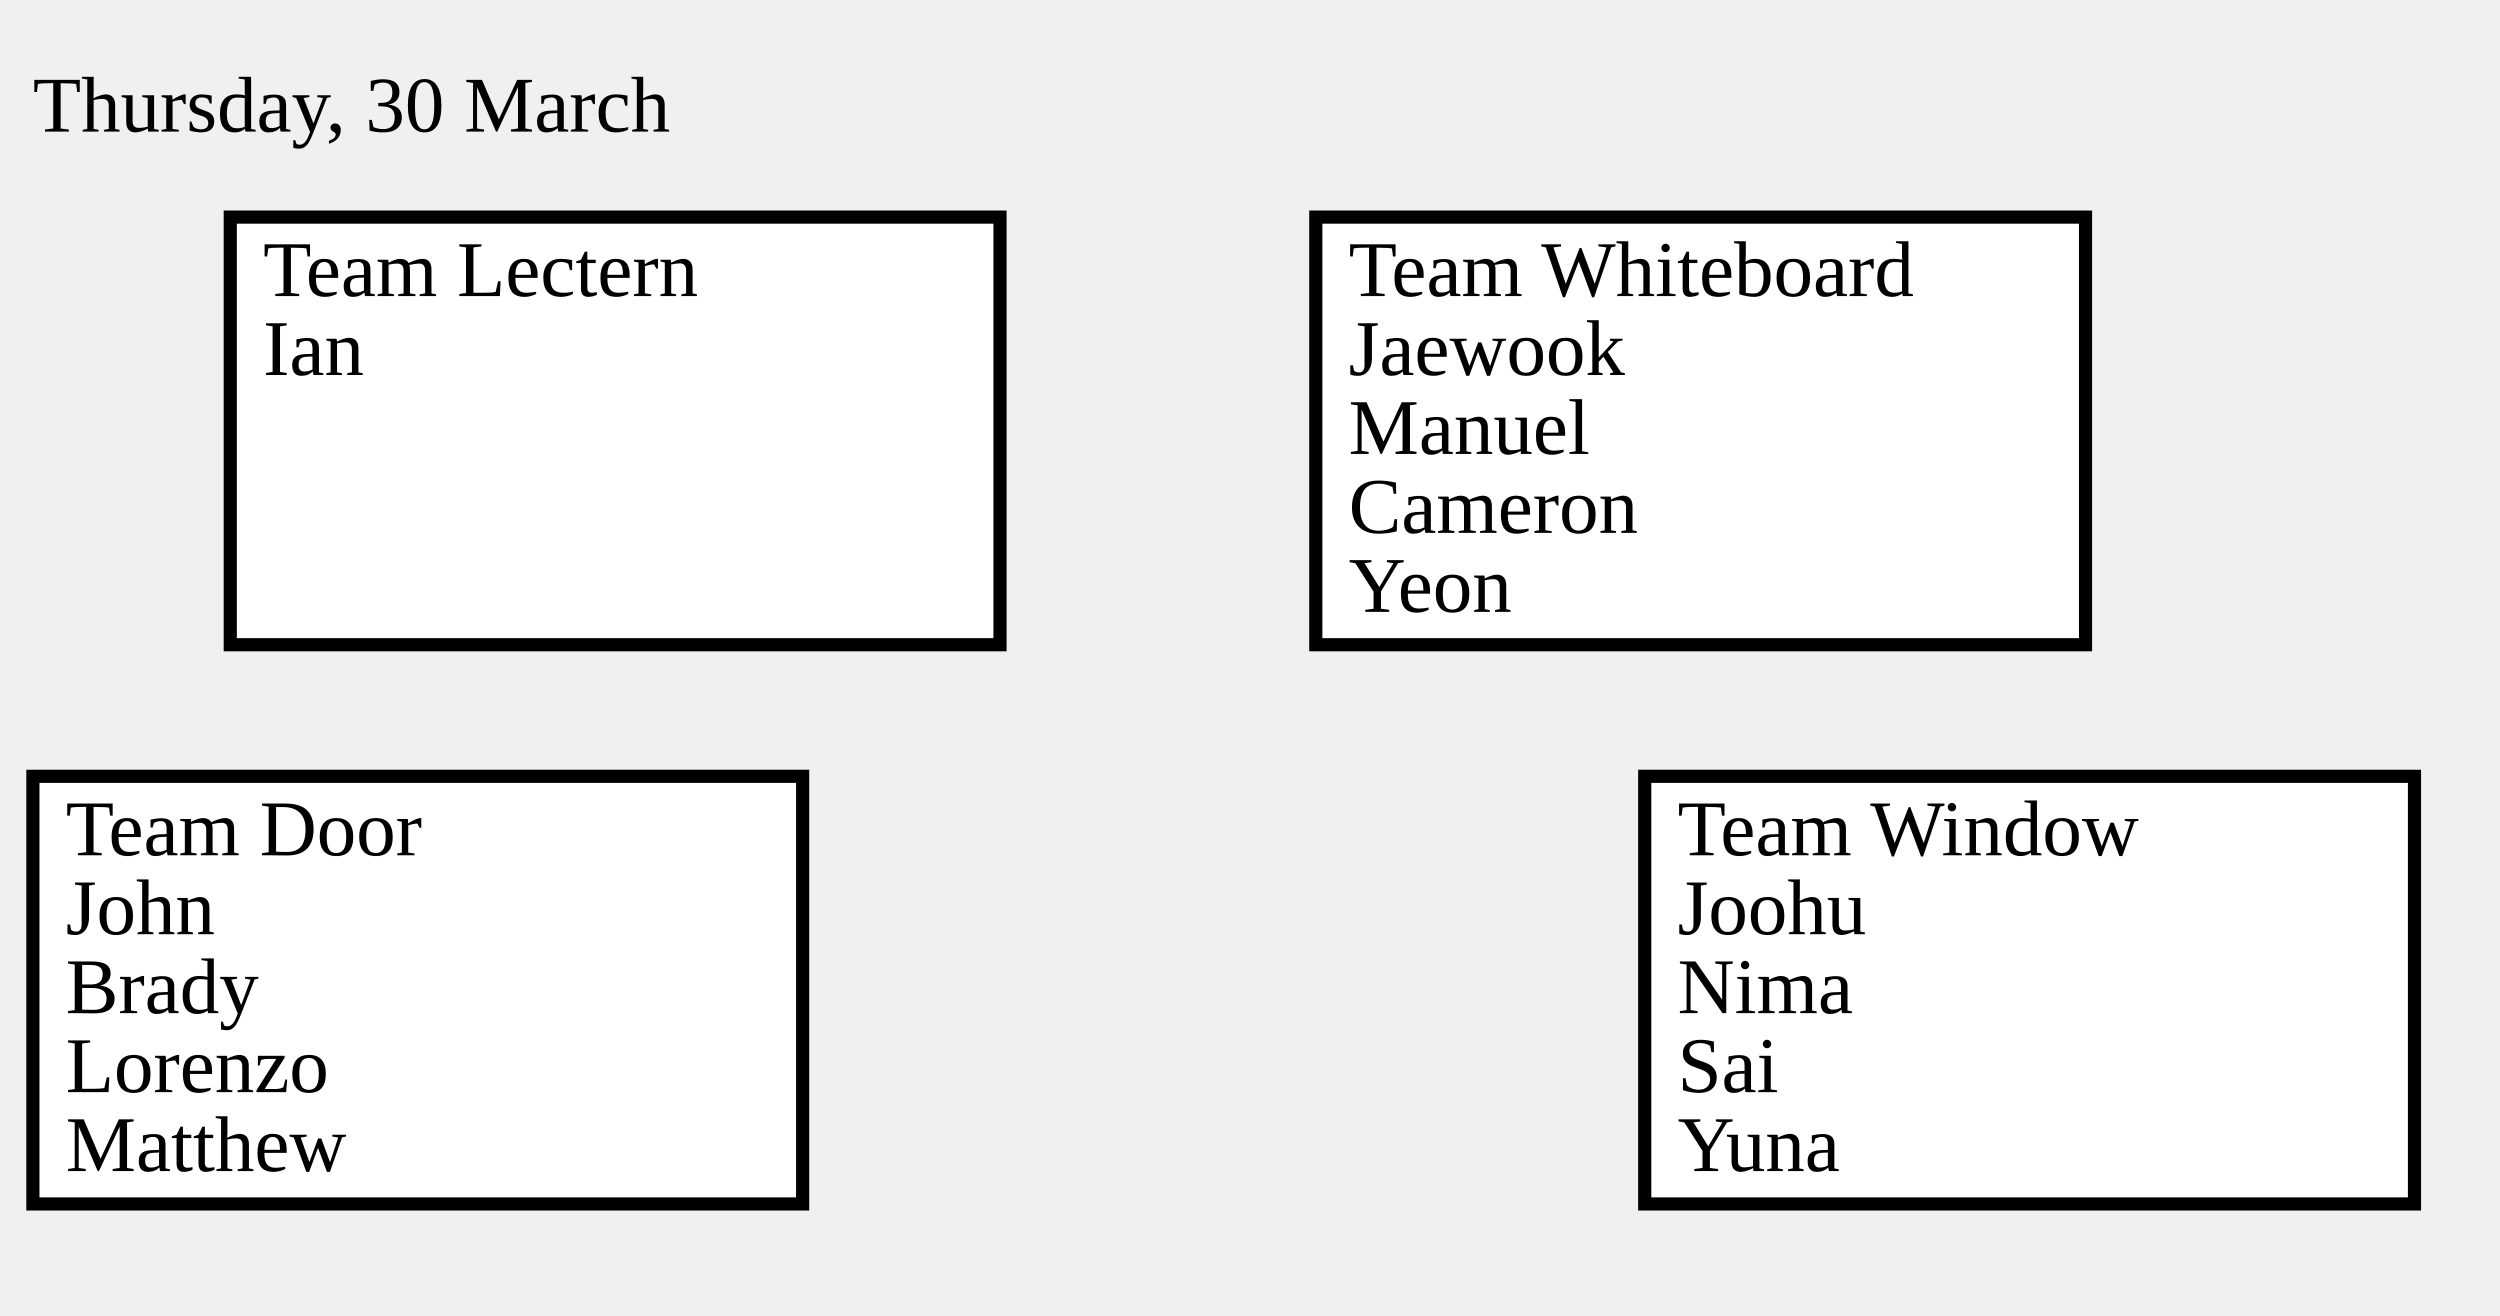
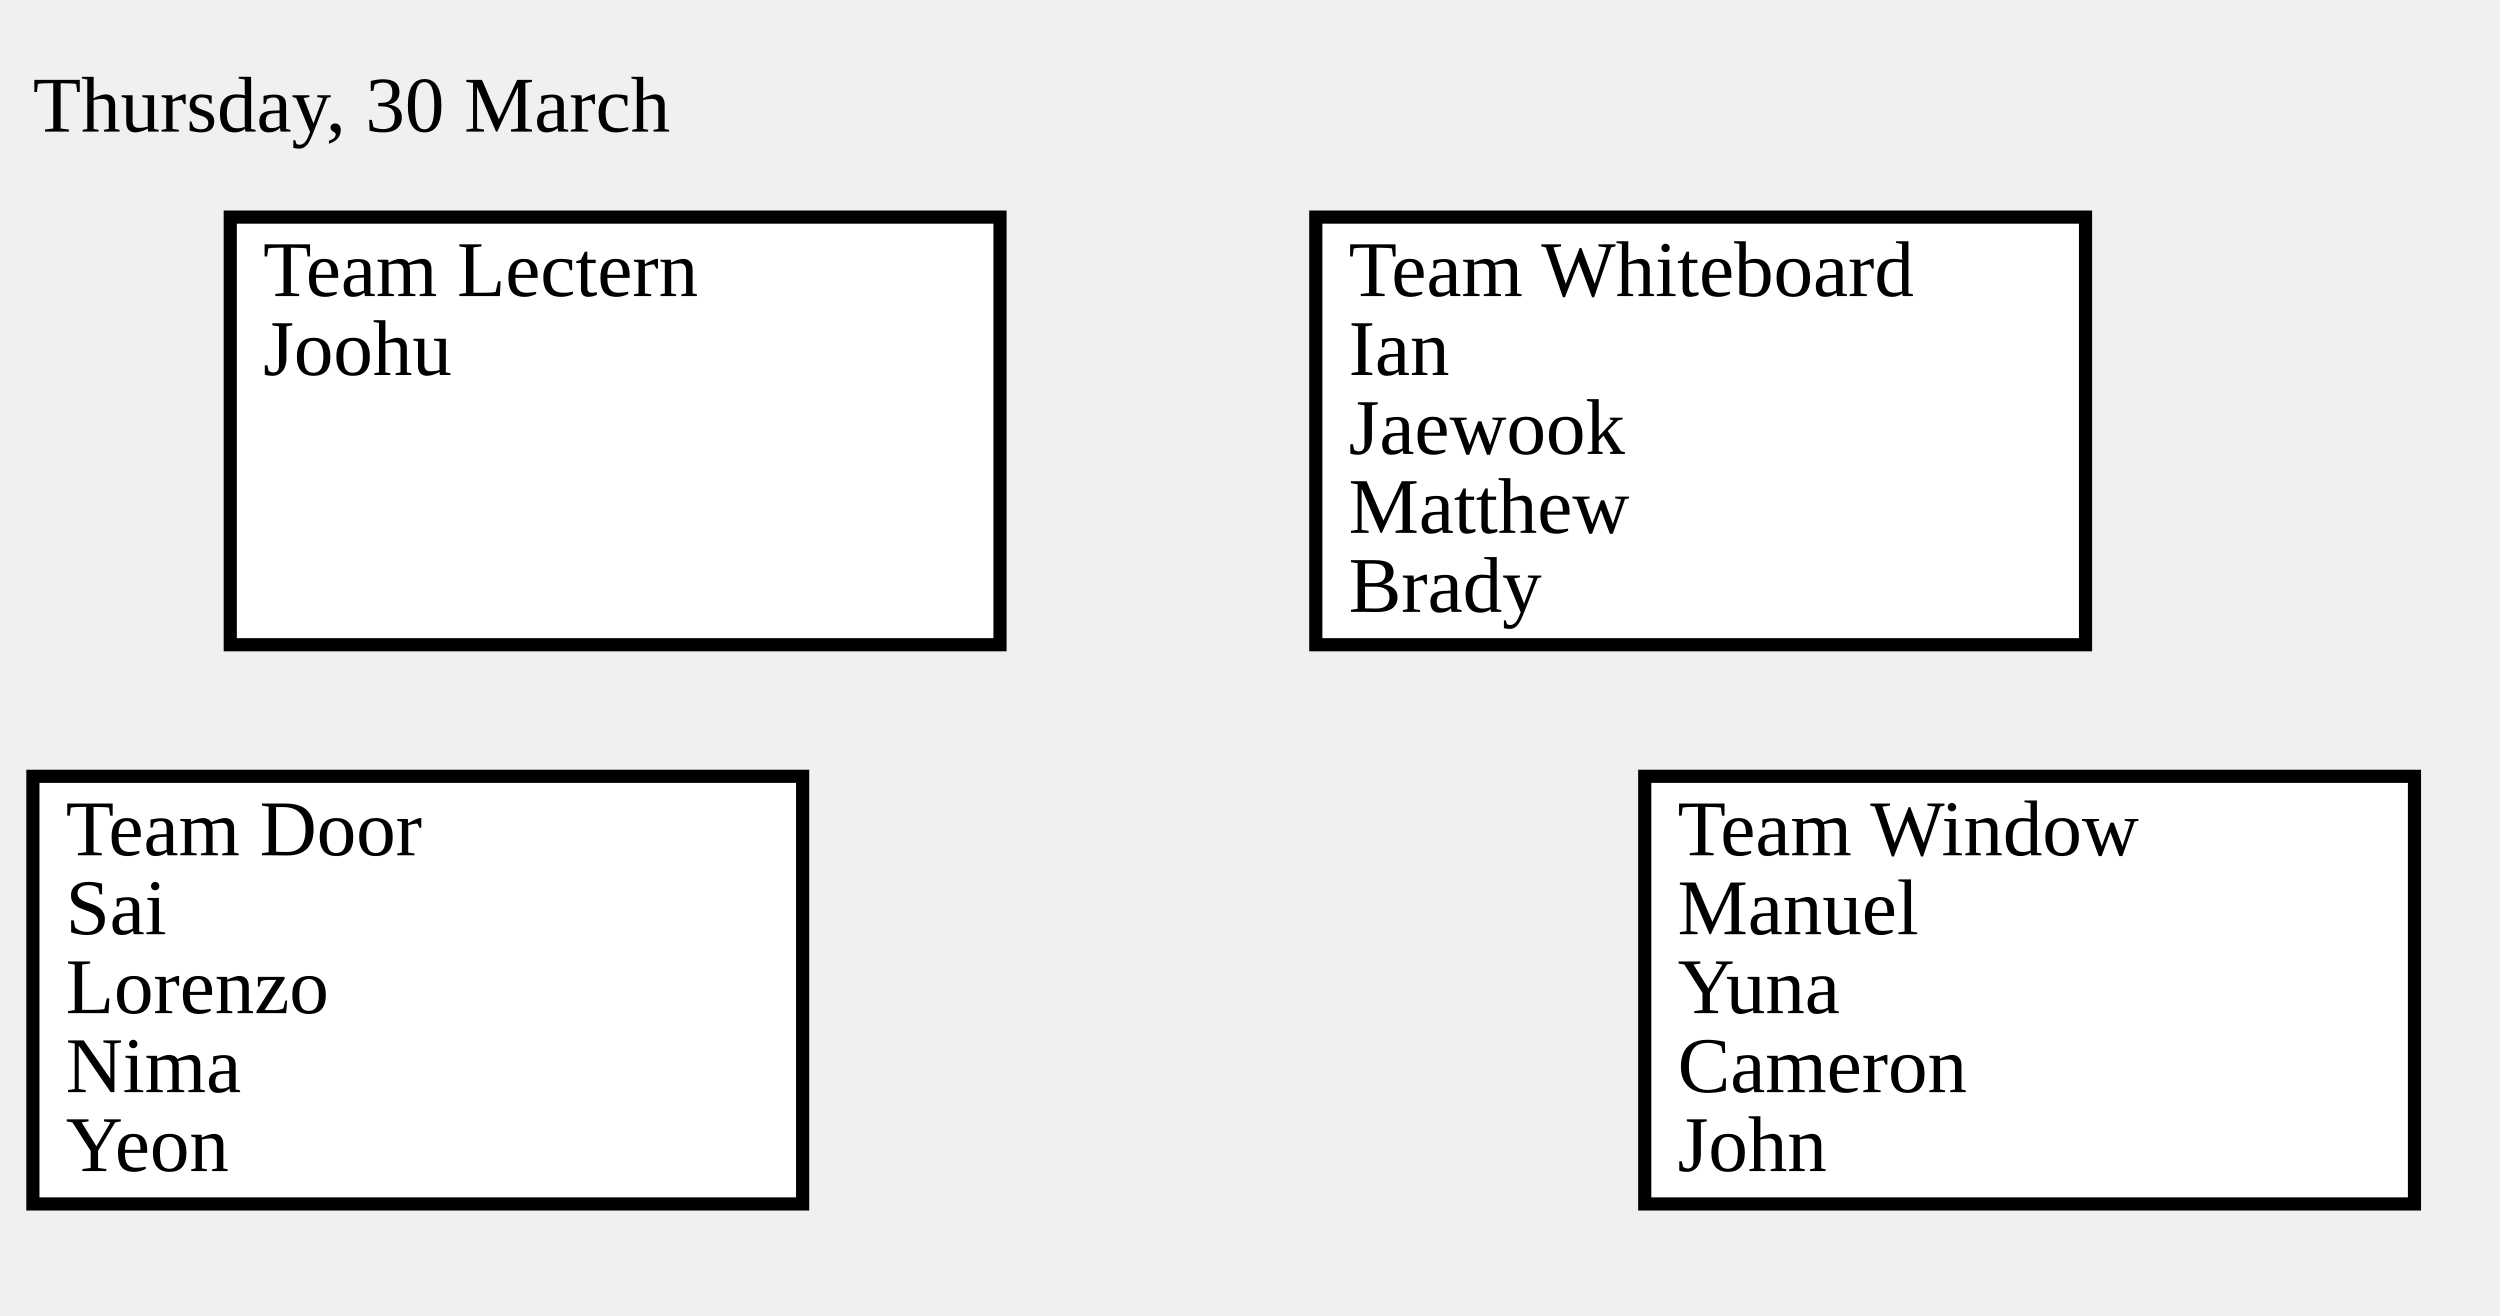
<svg xmlns="http://www.w3.org/2000/svg" width="380" height="200" viewBox="0 -200 380 200" displayInline="False">
  <defs>
</defs>
  <rect x="200" y="-167" width="117" height="65" fill="#ffffff" stroke-width="2" stroke="black" />
  <text x="205" y="-155" font-size="12" fill="black">Team Whiteboard</text>
-   <text x="205" y="-143" font-size="12" fill="black">Jaewook</text>
-   <text x="205" y="-131" font-size="12" fill="black">Manuel</text>
-   <text x="205" y="-119" font-size="12" fill="black">Cameron</text>
-   <text x="205" y="-107" font-size="12" fill="black">Yeon</text>
+   <text x="205" y="-143" font-size="12" fill="black">Ian</text>
+   <text x="205" y="-131" font-size="12" fill="black">Jaewook</text>
+   <text x="205" y="-119" font-size="12" fill="black">Matthew</text>
+   <text x="205" y="-107" font-size="12" fill="black">Brady</text>
  <rect x="5" y="-82" width="117" height="65" fill="#ffffff" stroke-width="2" stroke="black" />
  <text x="10" y="-70" font-size="12" fill="black">Team Door</text>
-   <text x="10" y="-58" font-size="12" fill="black">John</text>
-   <text x="10" y="-46" font-size="12" fill="black">Brady</text>
-   <text x="10" y="-34" font-size="12" fill="black">Lorenzo</text>
-   <text x="10" y="-22" font-size="12" fill="black">Matthew</text>
+   <text x="10" y="-58" font-size="12" fill="black">Sai</text>
+   <text x="10" y="-46" font-size="12" fill="black">Lorenzo</text>
+   <text x="10" y="-34" font-size="12" fill="black">Nima</text>
+   <text x="10" y="-22" font-size="12" fill="black">Yeon</text>
  <rect x="250" y="-82" width="117" height="65" fill="#ffffff" stroke-width="2" stroke="black" />
  <text x="255" y="-70" font-size="12" fill="black">Team Window</text>
-   <text x="255" y="-58" font-size="12" fill="black">Joohu</text>
-   <text x="255" y="-46" font-size="12" fill="black">Nima</text>
-   <text x="255" y="-34" font-size="12" fill="black">Sai</text>
-   <text x="255" y="-22" font-size="12" fill="black">Yuna</text>
+   <text x="255" y="-58" font-size="12" fill="black">Manuel</text>
+   <text x="255" y="-46" font-size="12" fill="black">Yuna</text>
+   <text x="255" y="-34" font-size="12" fill="black">Cameron</text>
+   <text x="255" y="-22" font-size="12" fill="black">John</text>
  <rect x="35" y="-167" width="117" height="65" fill="#ffffff" stroke-width="2" stroke="black" />
  <text x="40" y="-155" font-size="12" fill="black">Team Lectern</text>
-   <text x="40" y="-143" font-size="12" fill="black">Ian</text>
+   <text x="40" y="-143" font-size="12" fill="black">Joohu</text>
  <text x="5" y="-180" font-size="12" fill="black">Thursday, 30 March</text>
</svg>
